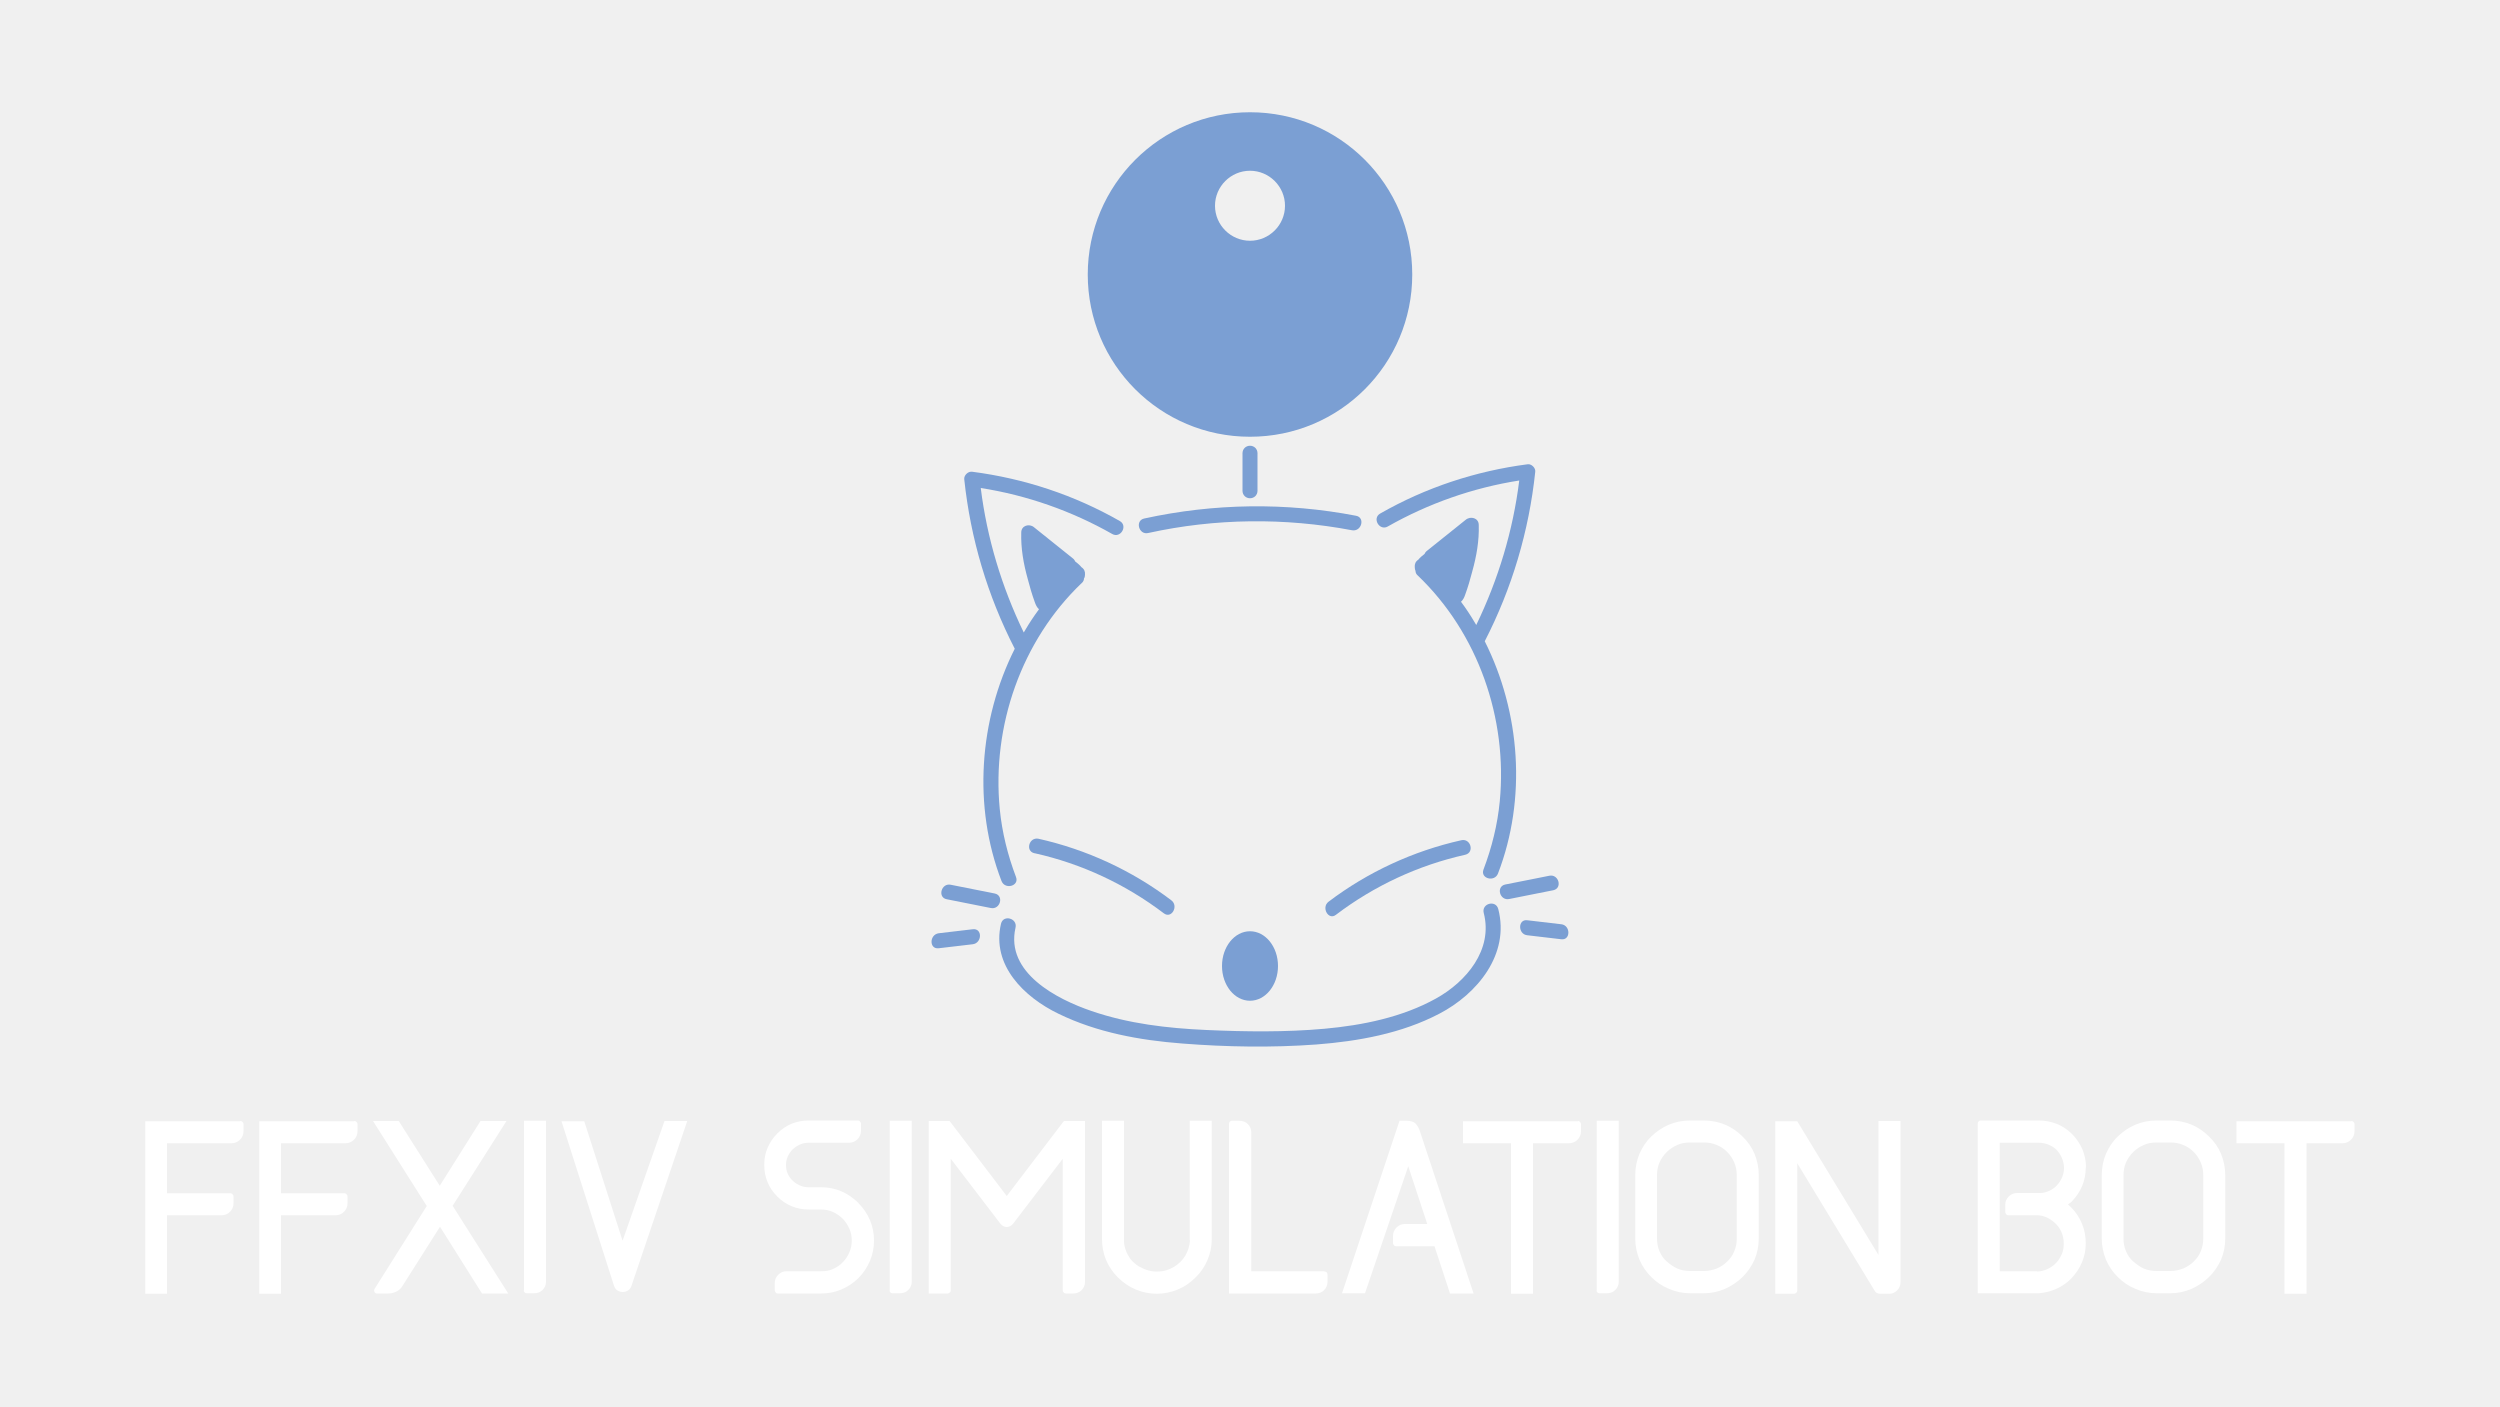
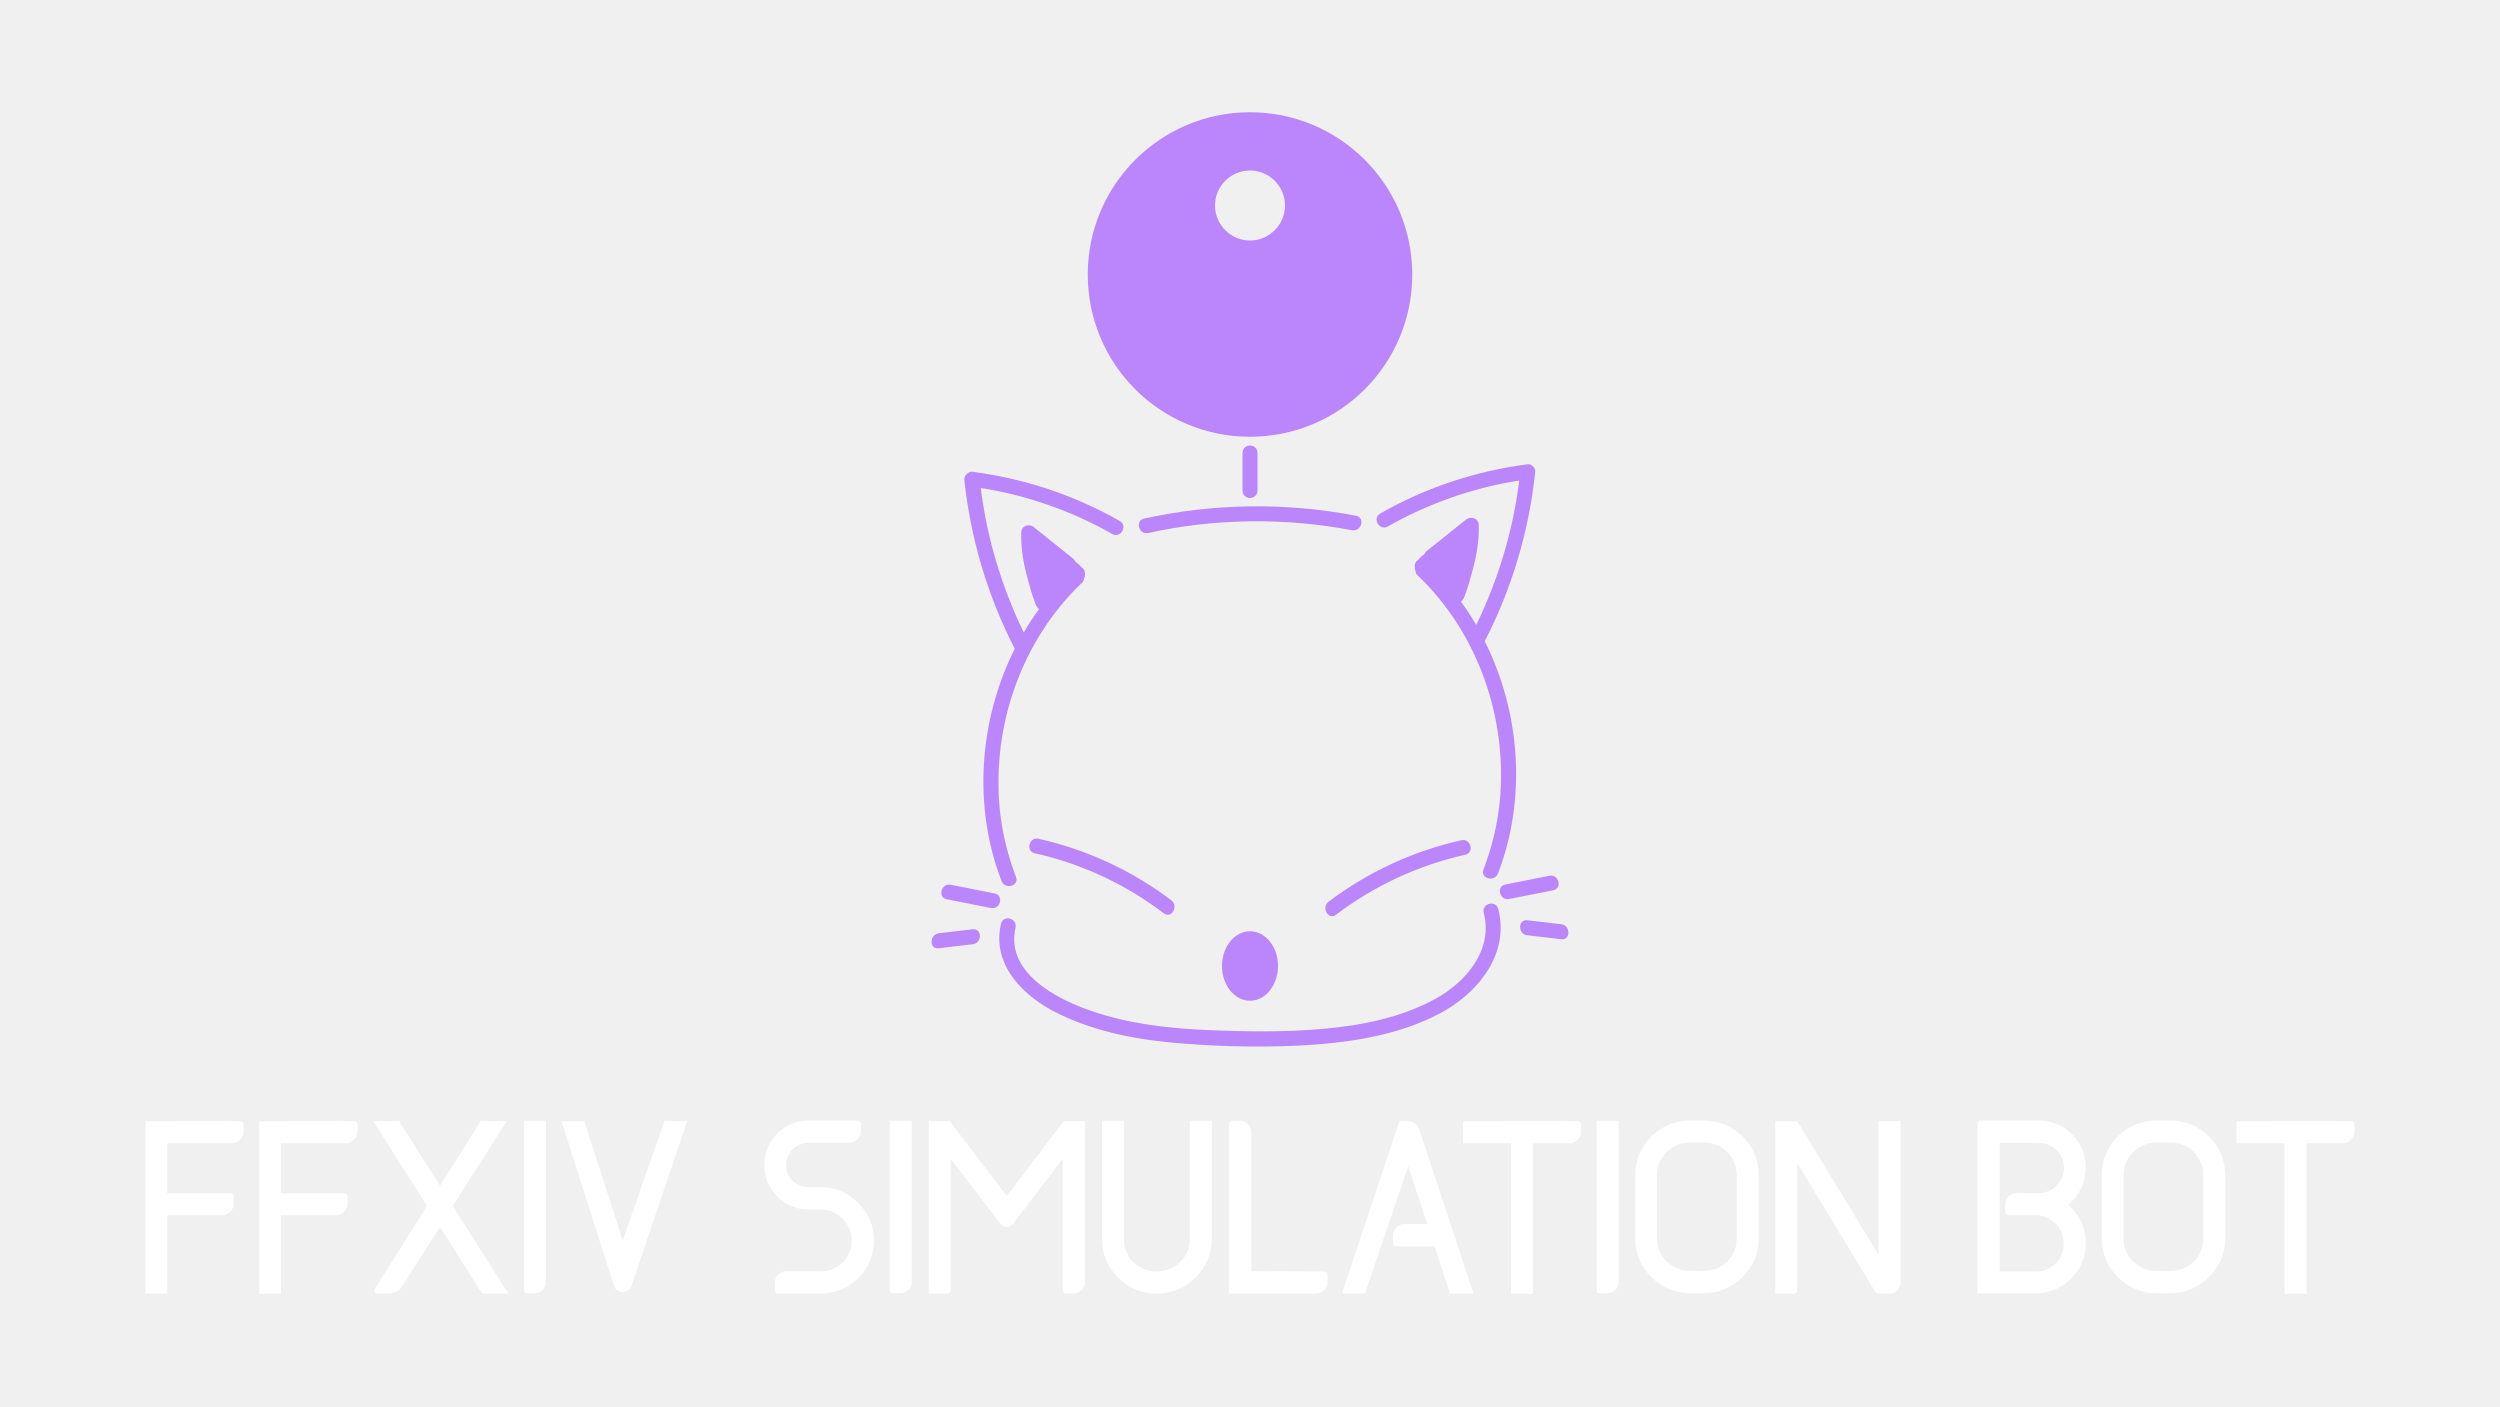
- <svg xmlns="http://www.w3.org/2000/svg" id="_레이어_1" data-name="레이어 1" version="1.1" viewBox="0 0 1000 562.5">
-   <defs>
-     <style>
-       .cls-1 {
-         fill: #7b9fd3;
-       }
- 
-       .cls-1, .cls-2 {
-         stroke-width: 0px;
-       }
- 
-       .cls-2 {
-         fill: #fff;
-       }
-     </style>
-   </defs>
+ <svg xmlns="http://www.w3.org/2000/svg" version="1.1" id="레이어_1" x="0px" y="0px" viewBox="0 0 1000 562.5" style="enable-background:new 0 0 1000 562.5;" xml:space="preserve">
+   <style type="text/css">
+ 	.st0{fill:#FFFFFF;}
+ 	.st1{fill:#BB86FC;}
+ </style>
  <g>
-     <path class="cls-2" d="M96.1,448.4c.4,0,.7.1.9.4.2.2.4.5.4.8v2.9c0,1.3-.5,2.5-1.4,3.4s-2.1,1.4-3.4,1.4h-25.8v20h25.3c.4,0,.7.1.9.4.2.2.4.5.4.8v2.9c0,1.3-.5,2.4-1.4,3.3s-2,1.4-3.3,1.4h-21.9v31.4h-8.7v-69h37.9Z" />
-     <path class="cls-2" d="M141.7,448.4c.4,0,.7.1.9.4.2.2.4.5.4.8v2.9c0,1.3-.5,2.5-1.4,3.4s-2.1,1.4-3.4,1.4h-25.8v20h25.3c.4,0,.7.1.9.4.2.2.4.5.4.8v2.9c0,1.3-.5,2.4-1.4,3.3s-2,1.4-3.3,1.4h-21.9v31.4h-8.7v-69h37.9Z" />
-     <path class="cls-2" d="M181.1,482.4l22.2,35h-10.5l-16.8-26.7-14.9,23.5c-.6,1.1-1.5,1.9-2.5,2.4s-2.1.8-3.3.8h-4.5c-.5,0-.8-.2-1-.6-.2-.4-.2-.8,0-1.2l20.9-33.2-21.5-34h10.3l16.4,25.9,16.3-25.9h10.4l-21.6,34Z" />
-     <path class="cls-2" d="M209.6,516.2v-67.9h8.8v64.4c0,1.3-.5,2.4-1.4,3.3-.9.9-2,1.3-3.4,1.3h-2.9c-.4,0-.7-.1-.9-.4-.2-.2-.3-.5-.3-.8Z" />
-     <path class="cls-2" d="M249.1,496.1l16.7-47.7h9.1l-22.3,65.9c-.3.8-.7,1.5-1.4,1.9s-1.4.6-2.1.6-1.4-.2-2.1-.6c-.7-.4-1.1-1.1-1.4-1.9l-21-65.8h9.1l15.3,47.7Z" />
-     <path class="cls-2" d="M343.4,481.3c2,2,3.5,4.2,4.6,6.8,1.1,2.6,1.6,5.3,1.6,8.1s-.5,5.5-1.6,8.1-2.6,4.9-4.6,6.9c-2,2-4.3,3.5-6.9,4.6-2.6,1.1-5.2,1.6-8.1,1.6h-17.3c-.3,0-.6-.1-.8-.4s-.4-.5-.4-.8v-3c0-1.3.5-2.4,1.4-3.3.9-.9,2-1.4,3.2-1.4h13.9c1.7,0,3.3-.2,4.8-.9,1.5-.7,2.8-1.5,3.9-2.7,1.1-1.1,2-2.4,2.6-3.9.7-1.5,1-3.1,1-4.8s-.3-3.3-1-4.8-1.5-2.8-2.6-3.9c-1.1-1.1-2.4-2-3.9-2.7-1.5-.7-3.1-1-4.8-1h-4.9c-2.4,0-4.6-.4-6.8-1.3s-4.1-2.2-5.8-3.9-3-3.6-3.9-5.8c-.9-2.1-1.3-4.5-1.3-6.9s.4-4.6,1.3-6.7c.9-2.1,2.2-4.1,3.9-5.8,3.5-3.5,7.7-5.2,12.6-5.2h19.6c.4,0,.7.1.9.4.2.2.4.5.4.8v2.9c0,1.3-.5,2.5-1.4,3.4-.9.9-2.1,1.4-3.4,1.4h-16.1c-1.2,0-2.4.2-3.5.7-1.1.5-2,1.1-2.9,1.9-.8.8-1.5,1.8-2,2.9s-.7,2.3-.7,3.4.2,2.5.7,3.5c.5,1.1,1.1,2,2,2.8.8.8,1.8,1.4,2.9,1.9,1.1.5,2.2.7,3.5.7h4.9c2.8,0,5.5.5,8.1,1.6,2.6,1.1,4.8,2.7,6.9,4.7Z" />
-     <path class="cls-2" d="M355.9,516.2v-67.9h8.8v64.4c0,1.3-.5,2.4-1.4,3.3-.9.9-2,1.3-3.4,1.3h-2.9c-.4,0-.7-.1-.9-.4-.2-.2-.3-.5-.3-.8Z" />
-     <path class="cls-2" d="M425.7,448.4h8.3v64.4c0,1.3-.5,2.4-1.4,3.3-.9.9-2.1,1.3-3.4,1.3h-2.8c-.4,0-.7-.1-.9-.4-.2-.2-.4-.5-.4-.8v-52.7l-19.8,25.9c-.7.9-1.6,1.4-2.6,1.4s-1.9-.5-2.6-1.4l-19.8-25.9v52.7c0,.3-.1.6-.4.8-.3.2-.5.4-.8.4h-7.6v-69h8.3l.5.6,22.4,29.4,22.4-29.4.5-.6Z" />
-     <path class="cls-2" d="M475.9,496.2v-47.9h8.8v47.4c0,2.9-.6,5.7-1.7,8.3-1.1,2.6-2.7,5-4.8,7-2.1,2.1-4.4,3.7-7.1,4.8-2.6,1.1-5.5,1.7-8.4,1.7s-5.8-.6-8.4-1.7-5-2.7-7.1-4.8c-2.1-2.1-3.7-4.4-4.8-7.1-1.1-2.6-1.6-5.5-1.6-8.4v-47.2h8.8v48.3c0,.9.2,1.9.5,2.9s.8,2.1,1.4,3c.5,1,1.2,1.8,2,2.5.8.7,1.6,1.4,2.5,1.8,2.4,1.3,4.7,1.9,7.1,1.8,2.4,0,4.5-.7,6.4-1.8,1.9-1.1,3.4-2.6,4.6-4.5,1.1-1.9,1.8-4,1.9-6.3Z" />
-     <path class="cls-2" d="M529.7,508.6c.8,0,1.3.4,1.3,1.3v2.9c0,1.3-.5,2.4-1.4,3.3-.9.9-2.1,1.3-3.4,1.3h-34.6v-67.9c0-.3.1-.6.3-.8.2-.2.5-.4.9-.4h2.9c1.3,0,2.5.4,3.4,1.3.9.9,1.4,2,1.4,3.3v55.6h29.3Z" />
-     <path class="cls-2" d="M589.4,517.4h-9.4l-6.2-18.9h-15.3c-.4,0-.7-.1-.9-.4-.2-.2-.4-.5-.4-.8v-2.9c0-1.3.5-2.5,1.4-3.4s2-1.4,3.3-1.4h9l-7.6-23.1-17.3,50.8h-9.2l23-69h2.7c1.8,0,3,.4,3.7,1.1.7.8,1.3,1.7,1.7,2.9l21.5,65Z" />
-     <path class="cls-2" d="M631.2,448.4c.3,0,.6.1.8.4.2.2.4.5.4.8v2.9c0,1.3-.5,2.5-1.4,3.4-.9.9-2.1,1.4-3.4,1.4h-14.4v60.2h-8.8v-60.2h-19.2v-8.8h46Z" />
-     <path class="cls-2" d="M638.7,516.2v-67.9h8.8v64.4c0,1.3-.5,2.4-1.4,3.3s-2,1.3-3.4,1.3h-2.9c-.4,0-.7-.1-.9-.4-.2-.2-.3-.5-.3-.8Z" />
-     <path class="cls-2" d="M681.6,517.3h-5.6c-2.9,0-5.8-.6-8.5-1.8-2.7-1.1-5-2.7-7-4.7-2-2-3.6-4.3-4.7-6.9-1.1-2.7-1.7-5.5-1.7-8.5v-25.3c0-3.1.6-6,1.7-8.6,1.1-2.5,2.6-4.9,4.7-6.9,2.1-2,4.4-3.6,7-4.7,2.6-1.1,5.4-1.7,8.5-1.7h5.6c3,0,5.9.6,8.5,1.7,2.6,1.1,4.9,2.7,6.9,4.7,2.1,2,3.7,4.3,4.8,6.9,1.1,2.7,1.7,5.5,1.7,8.6v25.3c0,3-.6,5.9-1.7,8.5-1.2,2.6-2.8,5-4.8,6.9-2,2-4.3,3.5-6.9,4.7-2.8,1.2-5.6,1.8-8.5,1.8ZM676,457c-1.9,0-3.6.3-5.1,1-1.6.7-3,1.6-4.2,2.8s-2.2,2.6-2.9,4.2-1,3.3-1,5.1v25.3c0,1.8.3,3.5,1,5.1.7,1.6,1.6,3,2.9,4.1s2.6,2.1,4.2,2.8c1.6.7,3.3,1,5.1,1h5.6c1.8,0,3.5-.4,5.1-1,1.6-.7,3-1.6,4.2-2.8,1.2-1.2,2.2-2.5,2.8-4.1.7-1.6,1-3.3,1-5.1v-25.3c0-1.8-.3-3.5-1-5.1s-1.6-3-2.8-4.2c-1.2-1.2-2.6-2.2-4.2-2.8-1.6-.7-3.3-1-5.1-1h-5.6Z" />
-     <path class="cls-2" d="M751.4,501.9v-53.5h8.8v64.4c0,1.3-.4,2.4-1.3,3.3s-1.9,1.4-3.1,1.4h-3.7c-1.1,0-1.8-.4-2.3-1.3l-30.9-50.9v51c0,.3-.1.6-.4.8-.3.2-.5.4-.8.4h-7.6v-69h8.8l32.5,53.5Z" />
-     <path class="cls-2" d="M834.3,467.1c0,2.5-.5,5-1.4,7.2s-2.3,4.3-4.1,6.2c-.3.3-.5.5-.8.7-.3.2-.6.4-.8.6l1.3,1.2c1.9,1.9,3.3,4.1,4.3,6.5,1,2.4,1.5,5,1.5,7.8s-.5,5.2-1.5,7.6c-1,2.4-2.5,4.6-4.3,6.5-1.8,1.8-3.7,3.1-5.9,4.1s-4.5,1.6-7,1.8h-24.5v-67.9c0-.3.1-.6.3-.8.2-.2.5-.4.8-.4h23.4c2.5,0,5,.5,7.2,1.4,2.3.9,4.3,2.3,6.1,4.1,1.8,1.8,3.1,3.9,4.1,6.1.9,2.3,1.4,4.6,1.4,7.1ZM814.8,508.6c1.5,0,2.9-.4,4.2-1,1.3-.6,2.5-1.4,3.4-2.4,1-1,1.7-2.2,2.3-3.5s.8-2.8.8-4.3-.3-3-.8-4.3c-.6-1.4-1.3-2.5-2.3-3.5-1-1-2.1-1.8-3.4-2.5-1.3-.6-2.7-1-4.2-1h-11.5c-.3,0-.6-.1-.8-.4-.2-.2-.4-.5-.4-.9v-2.9c0-1.3.5-2.4,1.4-3.3s2-1.4,3.4-1.4h9.2c1.3,0,2.6-.4,3.7-.9,1.2-.6,2.2-1.3,3-2.2s1.5-1.9,2-3.1c.5-1.2.8-2.4.8-3.8s-.3-2.6-.8-3.9c-.5-1.2-1.2-2.3-2.1-3.3-.9-.9-2-1.6-3.2-2.1-1.2-.5-2.5-.8-3.9-.8h0c0,0-15.7,0-15.7,0v51.4h15Z" />
-     <path class="cls-2" d="M868.2,517.3h-5.6c-2.9,0-5.8-.6-8.5-1.8-2.7-1.1-5-2.7-7-4.7-2-2-3.6-4.3-4.7-6.9-1.1-2.7-1.7-5.5-1.7-8.5v-25.3c0-3.1.6-6,1.7-8.6,1.1-2.5,2.6-4.9,4.7-6.9,2.1-2,4.4-3.6,7-4.7,2.6-1.1,5.4-1.7,8.5-1.7h5.6c3,0,5.9.6,8.5,1.7,2.6,1.1,4.9,2.7,6.9,4.7,2.1,2,3.7,4.3,4.8,6.9,1.1,2.7,1.7,5.5,1.7,8.6v25.3c0,3-.6,5.9-1.7,8.5-1.2,2.6-2.8,5-4.8,6.9-2,2-4.3,3.5-6.9,4.7-2.8,1.2-5.6,1.8-8.5,1.8ZM862.6,457c-1.9,0-3.6.3-5.1,1-1.6.7-3,1.6-4.2,2.8s-2.2,2.6-2.9,4.2-1,3.3-1,5.1v25.3c0,1.8.3,3.5,1,5.1.7,1.6,1.6,3,2.9,4.1s2.6,2.1,4.2,2.8c1.6.7,3.3,1,5.1,1h5.6c1.8,0,3.5-.4,5.1-1,1.6-.7,3-1.6,4.2-2.8,1.2-1.2,2.2-2.5,2.8-4.1.7-1.6,1-3.3,1-5.1v-25.3c0-1.8-.3-3.5-1-5.1s-1.6-3-2.8-4.2c-1.2-1.2-2.6-2.2-4.2-2.8-1.6-.7-3.3-1-5.1-1h-5.6Z" />
-     <path class="cls-2" d="M940.6,448.4c.3,0,.6.1.8.4.2.2.4.5.4.8v2.9c0,1.3-.5,2.5-1.4,3.4-.9.9-2.1,1.4-3.4,1.4h-14.4v60.2h-8.8v-60.2h-19.2v-8.8h46Z" />
-   </g>
-   <g>
-     <path class="cls-1" d="M400.4,369.5c-3.9,16.6,9.3,29.4,23,36,15.4,7.5,32.5,10.6,49.4,11.9,17.8,1.4,35.9,1.7,53.7.4,16.8-1.3,34.1-4.4,49.2-12.3,15.2-7.9,28.3-23.8,23.6-41.9-1-3.8-6.8-2.2-5.8,1.6,3.8,14.7-7,27.5-19.1,34.2-13.5,7.5-29.3,10.7-44.6,12.1-15.6,1.4-31.5,1.2-47.2.5-15.6-.7-31.2-2.5-46-7.6-13.8-4.7-34.5-15.3-30.4-33.3.9-3.8-4.9-5.4-5.8-1.6h0Z" />
    <g>
-       <path class="cls-1" d="M413.9,341.3c18.8,4.2,36.3,12.4,51.6,24,3.1,2.4,6.1-2.9,3-5.2-15.7-11.9-33.9-20.3-53.1-24.6-3.8-.8-5.4,5-1.6,5.8h0Z" />
-       <path class="cls-1" d="M584.5,336.1c-19.2,4.3-37.4,12.7-53.1,24.6-3,2.3,0,7.6,3,5.2,15.3-11.6,32.9-19.8,51.7-24,3.8-.9,2.2-6.7-1.6-5.8h0Z" />
-     </g>
-     <ellipse class="cls-1" cx="500" cy="386.4" rx="11.2" ry="13.9" />
-     <g>
-       <path class="cls-1" d="M603.7,359.6c5.8-1.2,11.7-2.3,17.6-3.5,3.8-.8,2.2-6.6-1.6-5.8-5.8,1.2-11.7,2.3-17.6,3.5-3.8.8-2.2,6.6,1.6,5.8h0Z" />
-       <path class="cls-1" d="M610.9,374.1c4.5.5,9.1,1.1,13.6,1.6,3.8.5,3.8-5.6,0-6-4.5-.5-9.1-1.1-13.6-1.6-3.8-.5-3.8,5.6,0,6h0Z" />
-       <path class="cls-1" d="M397.9,357.4c-5.9-1.2-11.7-2.3-17.6-3.5-3.8-.8-5.4,5.1-1.6,5.8,5.9,1.2,11.7,2.3,17.6,3.5,3.8.8,5.4-5,1.6-5.8h0Z" />
-       <path class="cls-1" d="M389.1,371.7c-4.5.5-9.1,1.1-13.6,1.6-3.8.5-3.9,6.5,0,6,4.5-.5,9.1-1.1,13.6-1.6,3.8-.5,3.9-6.5,0-6h0Z" />
+       <path class="st0" d="M96.1,448.4c0.4,0,0.7,0.1,0.9,0.4c0.2,0.2,0.4,0.5,0.4,0.8v2.9c0,1.3-0.5,2.5-1.4,3.4s-2.1,1.4-3.4,1.4H66.9    v20h25.3c0.4,0,0.7,0.1,0.9,0.4c0.2,0.2,0.4,0.5,0.4,0.8v2.9c0,1.3-0.5,2.4-1.4,3.3s-2,1.4-3.3,1.4H66.9v31.4h-8.7v-69L96.1,448.4    L96.1,448.4z" />
+       <path class="st0" d="M141.7,448.4c0.4,0,0.7,0.1,0.9,0.4c0.2,0.2,0.4,0.5,0.4,0.8v2.9c0,1.3-0.5,2.5-1.4,3.4s-2.1,1.4-3.4,1.4    h-25.8v20h25.3c0.4,0,0.7,0.1,0.9,0.4c0.2,0.2,0.4,0.5,0.4,0.8v2.9c0,1.3-0.5,2.4-1.4,3.3s-2,1.4-3.3,1.4h-21.9v31.4h-8.7v-69    L141.7,448.4L141.7,448.4z" />
+       <path class="st0" d="M181.1,482.4l22.2,35h-10.5L176,490.7l-14.9,23.5c-0.6,1.1-1.5,1.9-2.5,2.4s-2.1,0.8-3.3,0.8h-4.5    c-0.5,0-0.8-0.2-1-0.6c-0.2-0.4-0.2-0.8,0.1-1.2l20.9-33.2l-21.5-34h10.3l16.4,25.9l16.3-25.9h10.4L181.1,482.4z" />
+       <path class="st0" d="M209.6,516.2v-67.9h8.8v64.4c0,1.3-0.5,2.4-1.4,3.3c-0.9,0.9-2,1.3-3.4,1.3h-2.9c-0.4,0-0.7-0.1-0.9-0.4    C209.7,516.8,209.6,516.5,209.6,516.2z" />
+       <path class="st0" d="M249.1,496.1l16.7-47.7h9.1l-22.3,65.9c-0.3,0.8-0.7,1.5-1.4,1.9s-1.4,0.6-2.1,0.6s-1.4-0.2-2.1-0.6    c-0.7-0.4-1.1-1.1-1.4-1.9l-21-65.8h9.1L249.1,496.1z" />
+       <path class="st0" d="M343.4,481.3c2,2,3.5,4.2,4.6,6.8c1.1,2.6,1.6,5.3,1.6,8.1c0,2.8-0.5,5.5-1.6,8.1s-2.6,4.9-4.6,6.9    c-2,2-4.3,3.5-6.9,4.6c-2.6,1.1-5.2,1.6-8.1,1.6h-17.3c-0.3,0-0.6-0.1-0.8-0.4s-0.4-0.5-0.4-0.8v-3c0-1.3,0.5-2.4,1.4-3.3    c0.9-0.9,2-1.4,3.2-1.4h13.9v0.1c1.7,0,3.3-0.3,4.8-1c1.5-0.7,2.8-1.5,3.9-2.7c1.1-1.1,2-2.4,2.6-3.9c0.7-1.5,1-3.1,1-4.8    s-0.3-3.3-1-4.8s-1.5-2.8-2.6-3.9c-1.1-1.1-2.4-2-3.9-2.7c-1.5-0.7-3.1-1-4.8-1h-4.9c-2.4,0-4.6-0.4-6.8-1.3s-4.1-2.2-5.8-3.9    c-1.7-1.7-3-3.6-3.9-5.8c-0.9-2.1-1.3-4.5-1.3-6.9c0-2.3,0.4-4.6,1.3-6.7c0.9-2.1,2.2-4.1,3.9-5.8c3.5-3.5,7.7-5.2,12.6-5.2h19.6    c0.4,0,0.7,0.1,0.9,0.4c0.2,0.2,0.4,0.5,0.4,0.8v2.9c0,1.3-0.5,2.5-1.4,3.4c-0.9,0.9-2.1,1.4-3.4,1.4h-16.1    c-1.2,0-2.4,0.2-3.5,0.7c-1.1,0.5-2,1.1-2.9,1.9c-0.8,0.8-1.5,1.8-2,2.9s-0.7,2.3-0.7,3.4c0,1.3,0.2,2.5,0.7,3.5    c0.5,1.1,1.1,2,2,2.8c0.8,0.8,1.8,1.4,2.9,1.9c1.1,0.5,2.2,0.7,3.5,0.7h4.9c2.8,0,5.5,0.5,8.1,1.6    C339.1,477.7,341.4,479.3,343.4,481.3z" />
+       <path class="st0" d="M355.9,516.2v-67.9h8.8v64.4c0,1.3-0.5,2.4-1.4,3.3c-0.9,0.9-2,1.3-3.4,1.3h-2.9c-0.4,0-0.7-0.1-0.9-0.4    C356,516.8,355.9,516.5,355.9,516.2z" />
+       <path class="st0" d="M425.7,448.4h8.3v64.4c0,1.3-0.5,2.4-1.4,3.3c-0.9,0.9-2.1,1.3-3.4,1.3h-2.8c-0.4,0-0.7-0.1-0.9-0.4    c-0.2-0.2-0.4-0.5-0.4-0.8v-52.7l-19.8,25.9c-0.7,0.9-1.6,1.4-2.6,1.4s-1.9-0.5-2.6-1.4l-19.8-25.9v52.7c0,0.3-0.1,0.6-0.4,0.8    c-0.3,0.2-0.5,0.4-0.8,0.4h-7.6v-69h8.3l0.5,0.6l22.4,29.4l22.4-29.4L425.7,448.4z" />
+       <path class="st0" d="M475.9,496.2v-47.9h8.8v47.4c0,2.9-0.6,5.7-1.7,8.3c-1.1,2.6-2.7,5-4.8,7c-2.1,2.1-4.4,3.7-7.1,4.8    c-2.6,1.1-5.5,1.7-8.4,1.7s-5.8-0.6-8.4-1.7s-5-2.7-7.1-4.8c-2.1-2.1-3.7-4.4-4.8-7.1c-1.1-2.6-1.6-5.5-1.6-8.4v-47.2h8.8v48.3    c0,0.9,0.2,1.9,0.5,2.9s0.8,2.1,1.4,3c0.5,1,1.2,1.8,2,2.5c0.8,0.7,1.6,1.4,2.5,1.8c2.4,1.3,4.7,1.9,7.1,1.8    c2.4-0.1,4.5-0.7,6.4-1.8c1.9-1.1,3.4-2.6,4.6-4.5C475.2,500.6,475.8,498.5,475.9,496.2z" />
+       <path class="st0" d="M529.7,508.6c0.8,0,1.3,0.4,1.3,1.3v2.9c0,1.3-0.5,2.4-1.4,3.3c-0.9,0.9-2.1,1.3-3.4,1.3h-34.6v-67.9    c0-0.3,0.1-0.6,0.3-0.8c0.2-0.2,0.5-0.4,0.9-0.4h2.9c1.3,0,2.5,0.4,3.4,1.3c0.9,0.9,1.4,2,1.4,3.3v55.6L529.7,508.6L529.7,508.6z" />
+       <path class="st0" d="M589.4,517.4H580l-6.2-18.9h-15.3c-0.4,0-0.7-0.1-0.9-0.4c-0.2-0.2-0.4-0.5-0.4-0.8v-2.9    c0-1.3,0.5-2.5,1.4-3.4s2-1.4,3.3-1.4h9l-7.6-23.1L546,517.4h-9.2l23-69h2.7c1.8,0,3,0.4,3.7,1.1c0.7,0.8,1.3,1.7,1.7,2.9    L589.4,517.4z" />
+       <path class="st0" d="M631.2,448.4c0.3,0,0.6,0.1,0.8,0.4c0.2,0.2,0.4,0.5,0.4,0.8v2.9c0,1.3-0.5,2.5-1.4,3.4    c-0.9,0.9-2.1,1.4-3.4,1.4h-14.4v60.2h-8.8v-60.2h-19.2v-8.8L631.2,448.4L631.2,448.4z" />
+       <path class="st0" d="M638.7,516.2v-67.9h8.8v64.4c0,1.3-0.5,2.4-1.4,3.3s-2,1.3-3.4,1.3h-2.9c-0.4,0-0.7-0.1-0.9-0.4    C638.8,516.8,638.7,516.5,638.7,516.2z" />
+       <path class="st0" d="M681.6,517.3H676c-2.9,0-5.8-0.6-8.5-1.8c-2.7-1.1-5-2.7-7-4.7c-2-2-3.6-4.3-4.7-6.9    c-1.1-2.7-1.7-5.5-1.7-8.5v-25.3c0-3.1,0.6-6,1.7-8.6c1.1-2.5,2.6-4.9,4.7-6.9c2.1-2,4.4-3.6,7-4.7c2.6-1.1,5.4-1.7,8.5-1.7h5.6    c3,0,5.9,0.6,8.5,1.7c2.6,1.1,4.9,2.7,6.9,4.7c2.1,2,3.7,4.3,4.8,6.9c1.1,2.7,1.7,5.5,1.7,8.6v25.3c0,3-0.6,5.9-1.7,8.5    c-1.2,2.6-2.8,5-4.8,6.9c-2,2-4.3,3.5-6.9,4.7C687.4,516.7,684.5,517.3,681.6,517.3z M676,457c-1.9,0-3.6,0.3-5.1,1    c-1.6,0.7-3,1.6-4.2,2.8s-2.2,2.6-2.9,4.2s-1,3.3-1,5.1v25.3c0,1.8,0.3,3.5,1,5.1c0.7,1.6,1.6,3,2.9,4.1s2.6,2.1,4.2,2.8    c1.6,0.7,3.3,1,5.1,1h5.6c1.8,0,3.5-0.4,5.1-1c1.6-0.7,3-1.6,4.2-2.8c1.2-1.2,2.2-2.5,2.8-4.1c0.7-1.6,1-3.3,1-5.1v-25.3    c0-1.8-0.3-3.5-1-5.1s-1.6-3-2.8-4.2c-1.2-1.2-2.6-2.2-4.2-2.8c-1.6-0.7-3.3-1-5.1-1H676z" />
+       <path class="st0" d="M751.4,501.9v-53.5h8.8v64.4c0,1.3-0.4,2.4-1.3,3.3s-1.9,1.4-3.1,1.4h-3.7c-1.1,0-1.8-0.4-2.3-1.3l-30.9-50.9    v51c0,0.3-0.1,0.6-0.4,0.8c-0.3,0.2-0.5,0.4-0.8,0.4h-7.6v-69h8.8L751.4,501.9z" />
+       <path class="st0" d="M834.3,467.1c0,2.5-0.5,5-1.4,7.2s-2.3,4.3-4.1,6.2c-0.3,0.3-0.5,0.5-0.8,0.7c-0.3,0.2-0.6,0.4-0.8,0.6    l1.3,1.2c1.9,1.9,3.3,4.1,4.3,6.5c1,2.4,1.5,5,1.5,7.8c0,2.6-0.5,5.2-1.5,7.6c-1,2.4-2.5,4.6-4.3,6.5c-1.8,1.8-3.7,3.1-5.9,4.1    s-4.5,1.6-7,1.8H791v-67.9c0-0.3,0.1-0.6,0.3-0.8c0.2-0.2,0.5-0.4,0.8-0.4h23.4c2.5,0,5,0.5,7.2,1.4c2.3,0.9,4.3,2.3,6.1,4.1    c1.8,1.8,3.1,3.9,4.1,6.1C833.9,462.2,834.3,464.6,834.3,467.1z M814.8,508.6c1.5,0,2.9-0.4,4.2-1c1.3-0.6,2.5-1.4,3.4-2.4    c1-1,1.7-2.2,2.3-3.5s0.8-2.8,0.8-4.3c0-1.5-0.3-3-0.8-4.3c-0.6-1.4-1.3-2.5-2.3-3.5c-1-1-2.1-1.8-3.4-2.5c-1.3-0.6-2.7-1-4.2-1    h-11.5c-0.3,0-0.6-0.1-0.8-0.4c-0.2-0.2-0.4-0.5-0.4-0.9v-2.9c0-1.3,0.5-2.4,1.4-3.3s2-1.4,3.4-1.4h9.2c1.3,0,2.6-0.4,3.7-0.9    c1.2-0.6,2.2-1.3,3-2.2s1.5-1.9,2-3.1c0.5-1.2,0.8-2.4,0.8-3.8c0-1.3-0.3-2.6-0.8-3.9c-0.5-1.2-1.2-2.3-2.1-3.3    c-0.9-0.9-2-1.6-3.2-2.1c-1.2-0.5-2.5-0.8-3.9-0.8v0.1h-15.7v51.4H814.8z" />
+       <path class="st0" d="M868.2,517.3h-5.6c-2.9,0-5.8-0.6-8.5-1.8c-2.7-1.1-5-2.7-7-4.7c-2-2-3.6-4.3-4.7-6.9    c-1.1-2.7-1.7-5.5-1.7-8.5v-25.3c0-3.1,0.6-6,1.7-8.6c1.1-2.5,2.6-4.9,4.7-6.9c2.1-2,4.4-3.6,7-4.7c2.6-1.1,5.4-1.7,8.5-1.7h5.6    c3,0,5.9,0.6,8.5,1.7c2.6,1.1,4.9,2.7,6.9,4.7c2.1,2,3.7,4.3,4.8,6.9c1.1,2.7,1.7,5.5,1.7,8.6v25.3c0,3-0.6,5.9-1.7,8.5    c-1.2,2.6-2.8,5-4.8,6.9c-2,2-4.3,3.5-6.9,4.7C874,516.7,871.1,517.3,868.2,517.3z M862.6,457c-1.9,0-3.6,0.3-5.1,1    c-1.6,0.7-3,1.6-4.2,2.8s-2.2,2.6-2.9,4.2s-1,3.3-1,5.1v25.3c0,1.8,0.3,3.5,1,5.1c0.7,1.6,1.6,3,2.9,4.1s2.6,2.1,4.2,2.8    c1.6,0.7,3.3,1,5.1,1h5.6c1.8,0,3.5-0.4,5.1-1c1.6-0.7,3-1.6,4.2-2.8c1.2-1.2,2.2-2.5,2.8-4.1c0.7-1.6,1-3.3,1-5.1v-25.3    c0-1.8-0.3-3.5-1-5.1s-1.6-3-2.8-4.2c-1.2-1.2-2.6-2.2-4.2-2.8c-1.6-0.7-3.3-1-5.1-1H862.6z" />
+       <path class="st0" d="M940.6,448.4c0.3,0,0.6,0.1,0.8,0.4c0.2,0.2,0.4,0.5,0.4,0.8v2.9c0,1.3-0.5,2.5-1.4,3.4    c-0.9,0.9-2.1,1.4-3.4,1.4h-14.4v60.2h-8.8v-60.2h-19.2v-8.8L940.6,448.4L940.6,448.4z" />
    </g>
    <g>
-       <path class="cls-1" d="M611.1,185.7c-20.8,2.7-40.8,9.3-59,19.7-3.4,1.9-.3,7.1,3,5.2,16.2-9.2,34.1-15.5,52.6-18.4-2.5,20.1-8.4,39.6-17.2,57.8-.2-.4-.4-.7-.6-1-1.7-2.9-3.5-5.6-5.5-8.3.8-.7,1.3-1.7,1.7-2.9,1.1-3,2-6.1,2.8-9.2,1.7-6.1,2.8-12.3,2.6-18.6,0-2.8-3.2-3.7-5.2-2.1-5.2,4.2-10.4,8.3-15.6,12.5-.5.4-.7.8-.9,1.2-.9.7-1.8,1.4-2.5,2.3,0,0,0,0,0,0-1.1.7-1.5,1.8-1.4,2.9,0,.6.1,1.1.3,1.6,0,.6.3,1.3.9,1.8,24.2,23.1,36,57.3,32.8,90.4-.9,9.3-3.2,18.5-6.5,27.2-1.4,3.6,4.4,5.2,5.8,1.6,11.5-29.9,9-64.4-5.3-92.9,10.9-21.2,17.7-44.1,20.2-67.8.2-1.5-1.5-3.2-3-3Z" />
-       <path class="cls-1" d="M388.9,188.7c20.8,2.7,40.8,9.3,59,19.7,3.4,1.9.3,7.1-3,5.2-16.2-9.2-34.1-15.5-52.6-18.4,2.5,20.1,8.4,39.6,17.2,57.8.2-.4.4-.7.6-1,1.7-2.9,3.5-5.6,5.5-8.3-.8-.7-1.3-1.7-1.7-2.9-1.1-3-2-6.1-2.8-9.2-1.7-6.1-2.8-12.3-2.6-18.6,0-2.8,3.2-3.7,5.1-2.1,5.2,4.2,10.4,8.3,15.6,12.5.5.4.7.8.9,1.2.9.7,1.8,1.4,2.5,2.3,0,0,0,0,0,0,1.1.7,1.5,1.8,1.4,2.9,0,.6-.1,1.1-.4,1.6,0,.6-.3,1.3-.9,1.8-24.2,23.1-36,57.3-32.8,90.4.9,9.3,3.2,18.5,6.5,27.2,1.4,3.6-4.4,5.2-5.8,1.6-11.5-29.9-9-64.4,5.3-92.9-10.9-21.2-17.7-44.1-20.2-67.8-.2-1.5,1.5-3.2,3-3Z" />
+       <path class="st1" d="M400.4,369.5c-3.9,16.6,9.3,29.4,23,36c15.4,7.5,32.5,10.6,49.4,11.9c17.8,1.4,35.9,1.7,53.7,0.4    c16.8-1.3,34.1-4.4,49.2-12.3c15.2-7.9,28.3-23.8,23.6-41.9c-1-3.8-6.8-2.2-5.8,1.6c3.8,14.7-7,27.5-19.1,34.2    c-13.5,7.5-29.3,10.7-44.6,12.1c-15.6,1.4-31.5,1.2-47.2,0.5c-15.6-0.7-31.2-2.5-46-7.6c-13.8-4.7-34.5-15.3-30.4-33.3    C407.1,367.3,401.3,365.7,400.4,369.5L400.4,369.5z" />
+       <g>
+         <path class="st1" d="M413.9,341.3c18.8,4.2,36.3,12.4,51.6,24c3.1,2.4,6.1-2.9,3-5.2c-15.7-11.9-33.9-20.3-53.1-24.6     C411.7,334.6,410.1,340.5,413.9,341.3L413.9,341.3z" />
+         <path class="st1" d="M584.5,336.1c-19.2,4.3-37.4,12.7-53.1,24.6c-3,2.3,0,7.6,3,5.2c15.3-11.6,32.9-19.8,51.7-24     C589.9,341.1,588.3,335.2,584.5,336.1L584.5,336.1z" />
+       </g>
+       <ellipse class="st1" cx="500" cy="386.4" rx="11.2" ry="13.9" />
+       <g>
+         <path class="st1" d="M603.7,359.6c5.8-1.2,11.7-2.3,17.6-3.5c3.8-0.8,2.2-6.6-1.6-5.8c-5.8,1.2-11.7,2.3-17.6,3.5     C598.3,354.6,599.9,360.4,603.7,359.6L603.7,359.6z" />
+         <path class="st1" d="M610.9,374.1c4.5,0.5,9.1,1.1,13.6,1.6c3.8,0.5,3.8-5.6,0-6c-4.5-0.5-9.1-1.1-13.6-1.6     C607.1,367.7,607.1,373.7,610.9,374.1L610.9,374.1z" />
+         <path class="st1" d="M397.9,357.4c-5.9-1.2-11.7-2.3-17.6-3.5c-3.8-0.8-5.4,5.1-1.6,5.8c5.9,1.2,11.7,2.3,17.6,3.5     C400.1,364,401.7,358.2,397.9,357.4L397.9,357.4z" />
+         <path class="st1" d="M389.1,371.7c-4.5,0.5-9.1,1.1-13.6,1.6c-3.8,0.5-3.9,6.5,0,6c4.5-0.5,9.1-1.1,13.6-1.6     C392.9,377.3,392.9,371.3,389.1,371.7L389.1,371.7z" />
+       </g>
+       <g>
+         <path class="st1" d="M611.1,185.7c-20.8,2.7-40.8,9.3-59,19.7c-3.4,1.9-0.3,7.1,3,5.2c16.2-9.2,34.1-15.5,52.6-18.4     c-2.5,20.1-8.4,39.6-17.2,57.8c-0.2-0.4-0.4-0.7-0.6-1c-1.7-2.9-3.5-5.6-5.5-8.3c0.8-0.7,1.3-1.7,1.7-2.9c1.1-3,2-6.1,2.8-9.2     c1.7-6.1,2.8-12.3,2.6-18.6c-0.1-2.8-3.2-3.7-5.2-2.1c-5.2,4.2-10.4,8.3-15.6,12.5c-0.5,0.4-0.7,0.8-0.9,1.2     c-0.9,0.7-1.8,1.4-2.5,2.3c0,0,0,0,0,0c-1.1,0.7-1.5,1.8-1.4,2.9c0,0.6,0.1,1.1,0.3,1.6c0,0.6,0.3,1.3,0.9,1.8     c24.2,23.1,36,57.3,32.8,90.4c-0.9,9.3-3.2,18.5-6.5,27.2c-1.4,3.6,4.4,5.2,5.8,1.6c11.5-29.9,9-64.4-5.3-92.9     c10.9-21.2,17.7-44.1,20.2-67.8C614.3,187.2,612.6,185.5,611.1,185.7z" />
+         <path class="st1" d="M388.9,188.7c20.8,2.7,40.8,9.3,59,19.7c3.4,1.9,0.3,7.1-3,5.2c-16.2-9.2-34.1-15.5-52.6-18.4     c2.5,20.1,8.4,39.6,17.2,57.8c0.2-0.4,0.4-0.7,0.6-1c1.7-2.9,3.5-5.6,5.5-8.3c-0.8-0.7-1.3-1.7-1.7-2.9c-1.1-3-2-6.1-2.8-9.2     c-1.7-6.1-2.8-12.3-2.6-18.6c0.1-2.8,3.2-3.7,5.1-2.1c5.2,4.2,10.4,8.3,15.6,12.5c0.5,0.4,0.7,0.8,0.9,1.2     c0.9,0.7,1.8,1.4,2.5,2.3c0,0,0,0,0,0c1.1,0.7,1.5,1.8,1.4,2.9c0,0.6-0.1,1.1-0.4,1.6c0,0.6-0.3,1.3-0.9,1.8     c-24.2,23.1-36,57.3-32.8,90.4c0.9,9.3,3.2,18.5,6.5,27.2c1.4,3.6-4.4,5.2-5.8,1.6c-11.5-29.9-9-64.4,5.3-92.9     c-10.9-21.2-17.7-44.1-20.2-67.8C385.7,190.2,387.4,188.5,388.9,188.7z" />
+       </g>
+       <path class="st1" d="M459.3,213.2c26.8-5.9,54.6-6.2,81.5-1.1c3.8,0.7,5.4-5.1,1.6-5.8c-28-5.4-56.8-5-84.7,1.1    C453.9,208.2,455.5,214.1,459.3,213.2L459.3,213.2z" />
+       <path class="st1" d="M500,199.2c-1.7,0-3-1.3-3-3v-15c0-1.7,1.3-3,3-3s3,1.3,3,3v15C503,197.9,501.7,199.2,500,199.2z" />
+       <path class="st1" d="M500,44.9c-35.8,0-64.9,29-64.9,64.9s29,64.9,64.9,64.9s64.9-29,64.9-64.9S535.8,44.9,500,44.9z M500,96.2    c-7.7,0-14-6.3-14-14s6.3-14,14-14s14,6.3,14,14S507.7,96.2,500,96.2z" />
    </g>
-     <path class="cls-1" d="M459.3,213.2c26.8-5.9,54.6-6.2,81.5-1.1,3.8.7,5.4-5.1,1.6-5.8-28-5.4-56.8-5-84.7,1.1-3.8.8-2.2,6.7,1.6,5.8h0Z" />
-     <path class="cls-1" d="M500,199.3c-1.7,0-3-1.3-3-3v-15c0-1.7,1.3-3,3-3s3,1.3,3,3v15c0,1.7-1.3,3-3,3Z" />
-     <path class="cls-1" d="M500,44.9c-35.8,0-64.9,29-64.9,64.9s29,64.9,64.9,64.9,64.9-29,64.9-64.9-29-64.9-64.9-64.9ZM500,96.3c-7.7,0-14-6.3-14-14s6.3-14,14-14,14,6.3,14,14-6.3,14-14,14Z" />
  </g>
</svg>
